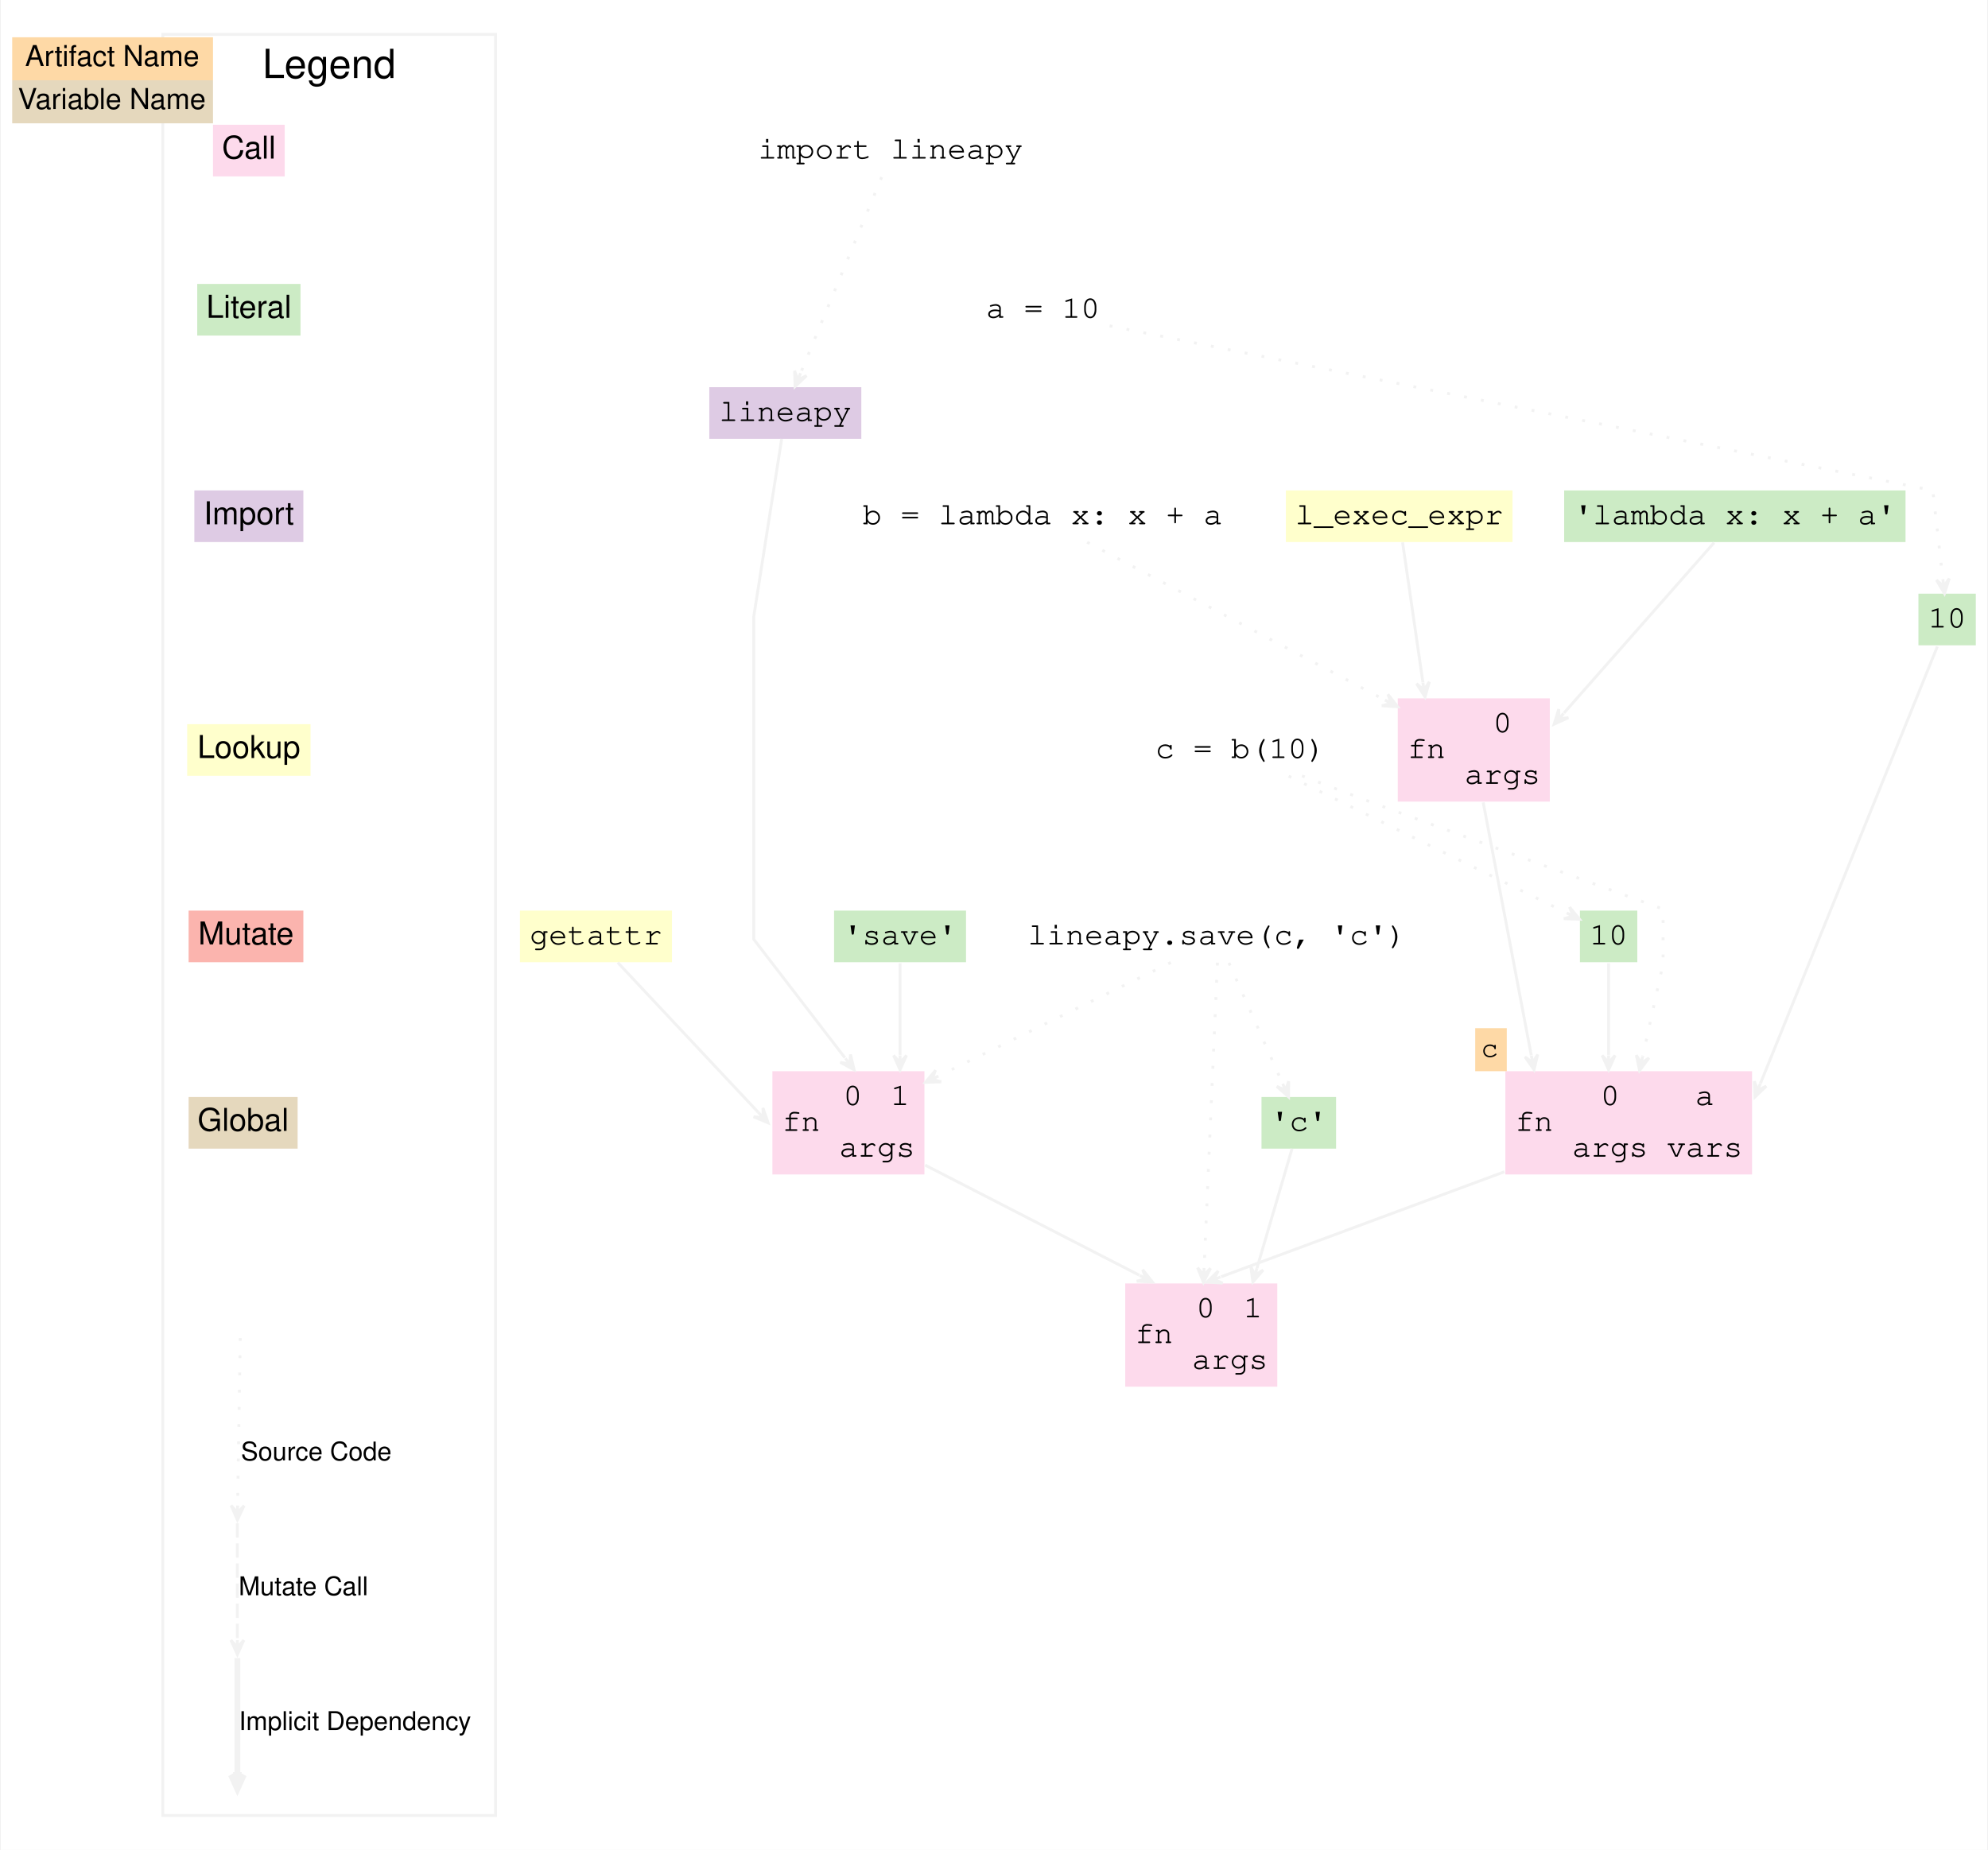
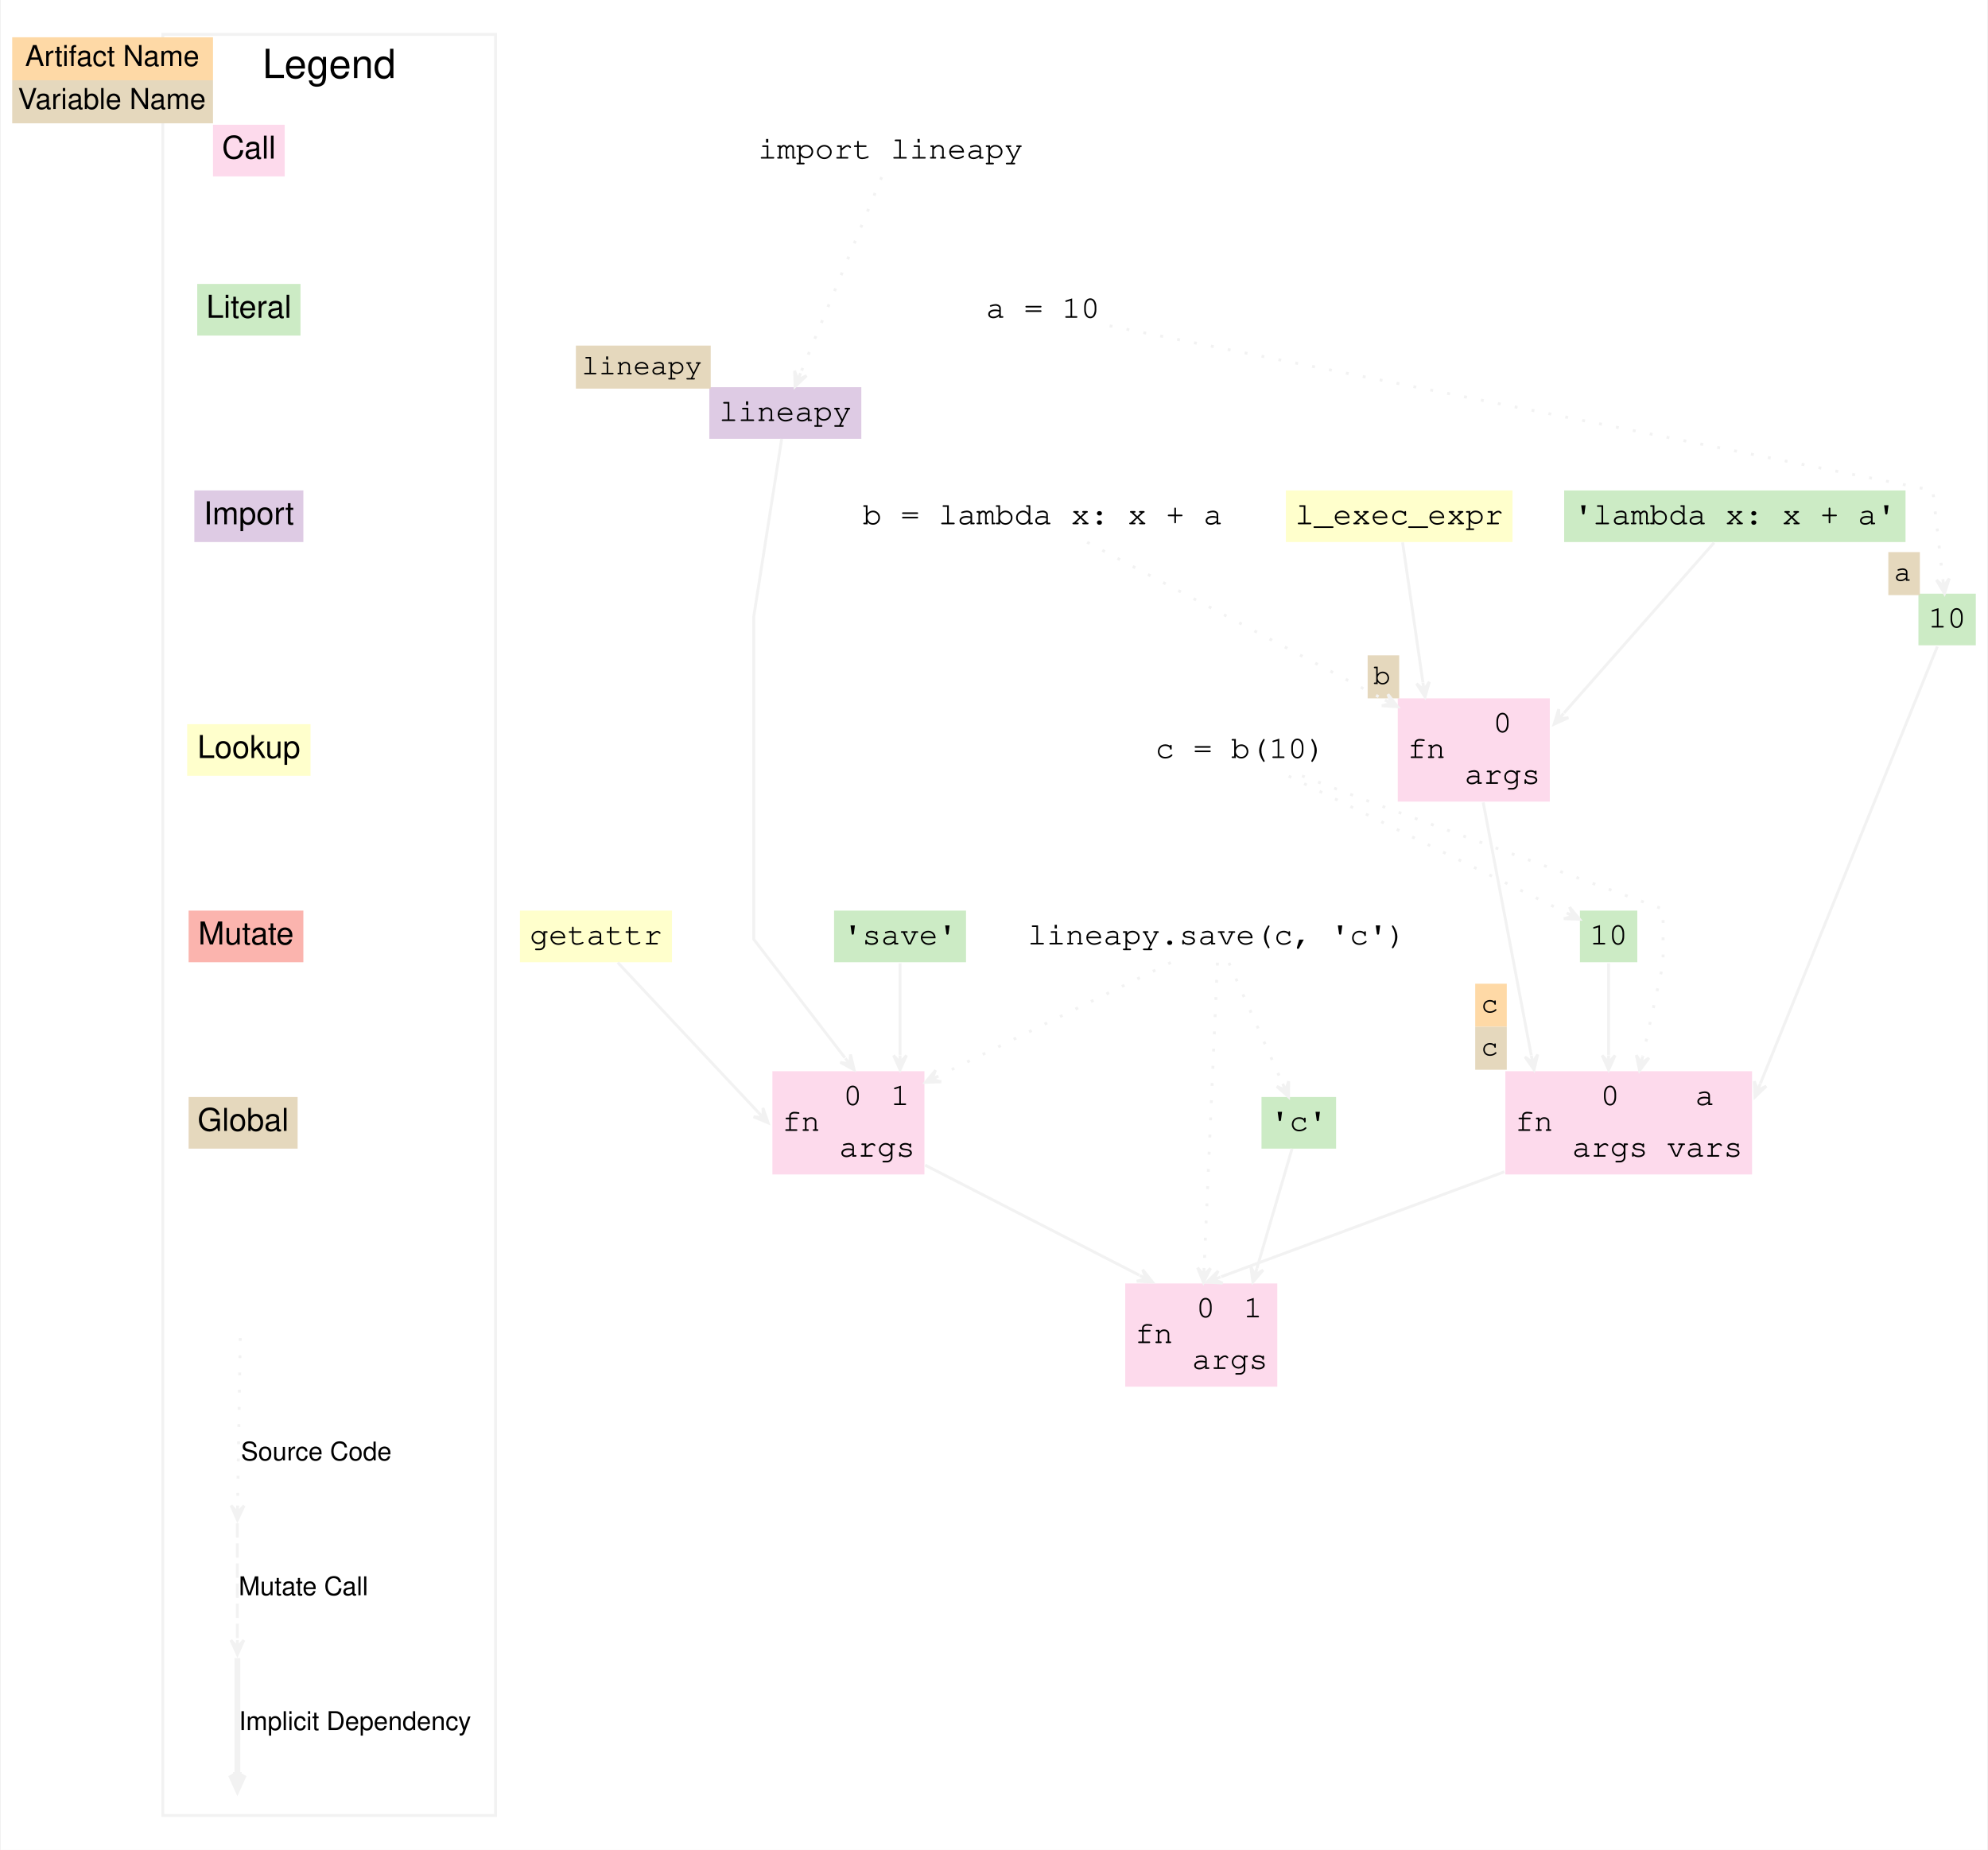
<svg xmlns="http://www.w3.org/2000/svg" width="693pt" height="645pt" viewBox="0 0 692.5 645">
  <g class="graph" transform="scale(1) translate(4 641)">
    <polygon points="-4 4 -4 -641 688.5 -641 688.5 4" fill="#fff" stroke="transparent" />
    <g class="cluster">
      <polygon points="52.5 -8 52.5 -629 168.5 -629 168.5 -8" fill="none" stroke="#f2f2f2" />
      <text x="110.5" y="-613.8" font-family="Helvetica,sans-Serif" font-size="14" text-anchor="middle">Legend</text>
    </g>
    <g class="node">
      <polygon points="70 -579.5 70 -597.5 95 -597.5 95 -579.5" fill="#fddaec" stroke="#f2f2f2" stroke-width="0" />
      <text x="82.5" y="-585.7" fill="#000000" font-family="Helvetica,sans-Serif" font-size="11" text-anchor="middle">Call</text>
      <polygon points="0 -613 0 -628 70 -628 70 -613" fill="#fed9a6" stroke="transparent" />
      <text x="4.5" y="-618" fill="#000000" font-family="Helvetica,sans-Serif" font-size="10">Artifact Name</text>
      <polygon points="0 -598 0 -613 70 -613 70 -598" fill="#e5d8bd" stroke="transparent" />
      <text x="2" y="-603" fill="#000000" font-family="Helvetica,sans-Serif" font-size="10">Variable Name</text>
      <polygon points="100.5 -542 64.5 -542 64.5 -524 100.5 -524" fill="#ccebc5" stroke="#f2f2f2" stroke-width="0" />
      <text x="82.5" y="-530.2" fill="#000000" font-family="Helvetica,sans-Serif" font-size="11" text-anchor="middle">Literal</text>
      <polygon points="101.5 -470 63.5 -470 63.5 -452 101.5 -452" fill="#decbe4" stroke="#f2f2f2" stroke-width="0" />
      <text x="82.5" y="-458.2" fill="#000000" font-family="Helvetica,sans-Serif" font-size="11" text-anchor="middle">Import</text>
      <polygon points="104 -388.5 61 -388.5 61 -370.5 104 -370.5" fill="#ffc" stroke="#f2f2f2" stroke-width="0" />
      <text x="82.5" y="-376.7" fill="#000000" font-family="Helvetica,sans-Serif" font-size="11" text-anchor="middle">Lookup</text>
      <polygon points="61.5 -305.5 61.5 -323.5 101.5 -323.5 101.5 -305.5" fill="#fbb4ae" stroke="#f2f2f2" stroke-width="0" />
      <text x="81.5" y="-311.7" fill="#000000" font-family="Helvetica,sans-Serif" font-size="11" text-anchor="middle">Mutate</text>
      <polygon points="99.5 -258.5 61.5 -258.5 61.5 -240.5 99.5 -240.5" fill="#e5d8bd" stroke="#f2f2f2" stroke-width="0" />
      <text x="80.5" y="-246.7" fill="#000000" font-family="Helvetica,sans-Serif" font-size="11" text-anchor="middle">Global</text>
    </g>
    <g class="edge">
      <path d="m79.5-174.45c-0.03 1.58-0.69 43.52-0.92 58.33" fill="none" stroke="#f2f2f2" stroke-dasharray="1,5" />
      <polygon points="78.5 -111.04 80.83 -116.01 78.54 -113.54 78.58 -116.04 78.58 -116.04 78.58 -116.04 78.54 -113.54 76.33 -116.08 78.5 -111.04" fill="#f2f2f2" stroke="#f2f2f2" />
      <text x="106" y="-131.8" font-family="Helvetica,sans-Serif" font-size="9" text-anchor="middle">Source Code</text>
      <path d="m78.5-109.87v40.47" fill="none" stroke="#f2f2f2" stroke-dasharray="5,2" />
      <polygon points="78.5 -64.12 80.75 -69.12 78.5 -66.62 78.5 -69.12 78.5 -69.12 78.5 -69.12 78.5 -66.62 76.25 -69.12 78.5 -64.12" fill="#f2f2f2" stroke="#f2f2f2" />
      <text x="101.5" y="-84.8" font-family="Helvetica,sans-Serif" font-size="9" text-anchor="middle">Mutate Call</text>
      <path d="m78.5-62.87v40.47" fill="none" stroke="#f2f2f2" stroke-width="2" />
      <polygon points="78.5 -17.12 80.75 -22.12 79 -19.62 79 -22.12 78.5 -22.12 78 -22.12 78 -19.62 76.25 -22.12 78.5 -17.12" fill="#f2f2f2" stroke="#f2f2f2" stroke-width="2" />
      <text x="119.5" y="-37.8" font-family="Helvetica,sans-Serif" font-size="9" text-anchor="middle">Implicit Dependency</text>
    </g>
    <g class="node">
      <polygon points="296 -506 243 -506 243 -488 296 -488" fill="#decbe4" stroke="#f2f2f2" stroke-width="0" />
      <text x="269.5" y="-494.2" fill="#000000" font-family="Courier,monospace" font-size="11" text-anchor="middle">lineapy</text>
+       <polygon points="196.5 -505.5 196.5 -520.5 243.5 -520.5 243.5 -505.5" fill="#e5d8bd" stroke="transparent" />
+       <text x="198.5" y="-510.5" fill="#000000" font-family="Courier,monospace" font-size="10">lineapy</text>
      <polygon points="265 -231.5 265 -267.5 318 -267.5 318 -231.5" fill="#fddaec" stroke="#f2f2f2" stroke-width="0" />
      <text x="275" y="-246.7" fill="#000000" font-family="Courier,monospace" font-size="11" text-anchor="middle">fn</text>
      <polyline points="285 -231.5 285 -267.5" fill="none" stroke="#f2f2f2" stroke-width="0" />
      <text x="293" y="-255.7" fill="#000000" font-family="Courier,monospace" font-size="11" text-anchor="middle">0</text>
      <polyline points="301 -249.5 301 -267.5" fill="none" stroke="#f2f2f2" stroke-width="0" />
      <text x="309.5" y="-255.7" fill="#000000" font-family="Courier,monospace" font-size="11" text-anchor="middle">1</text>
      <polyline points="285 -249.5 318 -249.5" fill="none" stroke="#f2f2f2" stroke-width="0" />
      <text x="301.5" y="-237.7" fill="#000000" font-family="Courier,monospace" font-size="11" text-anchor="middle">args</text>
    </g>
    <g class="edge" stroke="#f2f2f2">
      <path d="m268.24-487.97c-2.89 18.39-9.74 61.97-9.74 61.97v112.5s23.11 30.04 31.77 41.3" fill="none" />
      <polygon points="293.5 -268 292.23 -273.34 291.98 -269.98 290.45 -271.96 290.45 -271.96 290.45 -271.96 291.98 -269.98 288.67 -270.59 293.5 -268" fill="#f2f2f2" />
    </g>
    <g class="node">
      <polygon points="684.5 -434 664.5 -434 664.5 -416 684.5 -416" fill="#ccebc5" stroke="#f2f2f2" stroke-width="0" />
      <text x="674.5" y="-422.2" fill="#000000" font-family="Courier,monospace" font-size="11" text-anchor="middle">10</text>
+       <polygon points="654 -433.5 654 -448.5 665 -448.5 665 -433.5" fill="#e5d8bd" stroke="transparent" />
+       <text x="656" y="-438.5" fill="#000000" font-family="Courier,monospace" font-size="10">a</text>
      <polygon points="520.5 -231.5 520.5 -267.5 606.5 -267.5 606.5 -231.5" fill="#fddaec" stroke="#f2f2f2" stroke-width="0" />
      <text x="530.5" y="-246.7" fill="#000000" font-family="Courier,monospace" font-size="11" text-anchor="middle">fn</text>
      <polyline points="540.5 -231.5 540.5 -267.5" fill="none" stroke="#f2f2f2" stroke-width="0" />
      <text x="557" y="-255.7" fill="#000000" font-family="Courier,monospace" font-size="11" text-anchor="middle">0</text>
      <polyline points="540.5 -249.5 573.5 -249.5" fill="none" stroke="#f2f2f2" stroke-width="0" />
      <text x="557" y="-237.7" fill="#000000" font-family="Courier,monospace" font-size="11" text-anchor="middle">args</text>
      <polyline points="573.5 -231.5 573.5 -267.5" fill="none" stroke="#f2f2f2" stroke-width="0" />
      <text x="590" y="-255.7" fill="#000000" font-family="Courier,monospace" font-size="11" text-anchor="middle">a</text>
      <polyline points="573.5 -249.5 606.5 -249.5" fill="none" stroke="#f2f2f2" stroke-width="0" />
      <text x="590" y="-237.7" fill="#000000" font-family="Courier,monospace" font-size="11" text-anchor="middle">vars</text>
-       <polygon points="510 -267.5 510 -282.5 521 -282.5 521 -267.5" fill="#fed9a6" stroke="transparent" />
-       <text x="512" y="-272.5" fill="#000000" font-family="Courier,monospace" font-size="10">c</text>
+       <polygon points="510 -283 510 -298 521 -298 521 -283" fill="#fed9a6" stroke="transparent" />
+       <text x="512" y="-288" fill="#000000" font-family="Courier,monospace" font-size="10">c</text>
+       <polygon points="510 -268 510 -283 521 -283 521 -268" fill="#e5d8bd" stroke="transparent" />
+       <text x="512" y="-273" fill="#000000" font-family="Courier,monospace" font-size="10">c</text>
    </g>
    <g class="edge" stroke="#f2f2f2">
      <path d="m671.09-415.57c-12.06 29.78-52.39 129.39-61.67 152.33" fill="none" />
      <polygon points="607.5 -258.5 611.46 -262.29 608.44 -260.82 609.38 -263.13 609.38 -263.13 609.38 -263.13 608.44 -260.82 607.29 -263.98 607.5 -258.5" fill="#f2f2f2" />
    </g>
    <g class="node">
      <polygon points="523 -470 444 -470 444 -452 523 -452" fill="#ffc" stroke="#f2f2f2" stroke-width="0" />
      <text x="483.5" y="-458.2" fill="#000000" font-family="Courier,monospace" font-size="11" text-anchor="middle">l_exec_expr</text>
      <polygon points="483 -361.5 483 -397.5 536 -397.5 536 -361.5" fill="#fddaec" stroke="#f2f2f2" stroke-width="0" />
      <text x="493" y="-376.7" fill="#000000" font-family="Courier,monospace" font-size="11" text-anchor="middle">fn</text>
      <polyline points="503 -361.5 503 -397.5" fill="none" stroke="#f2f2f2" stroke-width="0" />
      <text x="519.5" y="-385.7" fill="#000000" font-family="Courier,monospace" font-size="11" text-anchor="middle">0</text>
      <polyline points="503 -379.5 536 -379.5" fill="none" stroke="#f2f2f2" stroke-width="0" />
      <text x="519.5" y="-367.7" fill="#000000" font-family="Courier,monospace" font-size="11" text-anchor="middle">args</text>
+       <polygon points="472.5 -397.5 472.5 -412.5 483.5 -412.5 483.5 -397.5" fill="#e5d8bd" stroke="transparent" />
+       <text x="474.5" y="-402.5" fill="#000000" font-family="Courier,monospace" font-size="10">b</text>
    </g>
    <g class="edge" stroke="#f2f2f2">
      <path d="m484.68-451.89c1.88 12.99 5.53 38.13 7.09 48.85" fill="none" />
      <polygon points="492.5 -398 494.01 -403.27 492.14 -400.47 491.78 -402.95 491.78 -402.95 491.78 -402.95 492.14 -400.47 489.55 -402.62 492.5 -398" fill="#f2f2f2" />
    </g>
    <g class="node">
      <polygon points="660 -470 541 -470 541 -452 660 -452" fill="#ccebc5" stroke="#f2f2f2" stroke-width="0" />
      <text x="600.5" y="-458.2" fill="#000000" font-family="Courier,monospace" font-size="11" text-anchor="middle">'lambda x: x + a'</text>
    </g>
    <g class="edge" stroke="#f2f2f2">
      <path d="m593.27-451.8c-13.57 15.41-42.41 48.13-52.33 59.4" fill="none" />
      <polygon points="537.5 -388.5 542.49 -390.76 539.15 -390.38 540.81 -392.25 540.81 -392.25 540.81 -392.25 539.15 -390.38 539.12 -393.74 537.5 -388.5" fill="#f2f2f2" />
      <path d="m512.78-361.23c4.89 25.73 13.83 72.78 16.76 88.19" fill="none" />
      <polygon points="530.5 -268 531.78 -273.33 530.03 -270.46 529.57 -272.91 529.57 -272.91 529.57 -272.91 530.03 -270.46 527.36 -272.49 530.5 -268" fill="#f2f2f2" />
    </g>
    <g class="node">
      <polygon points="566.5 -323.5 546.5 -323.5 546.5 -305.5 566.5 -305.5" fill="#ccebc5" stroke="#f2f2f2" stroke-width="0" />
      <text x="556.5" y="-311.7" fill="#000000" font-family="Courier,monospace" font-size="11" text-anchor="middle">10</text>
    </g>
    <g class="edge" stroke="#f2f2f2">
      <path d="m556.5-305.15v31.97" fill="none" />
      <polygon points="556.5 -268 558.75 -273 556.5 -270.5 556.5 -273 556.5 -273 556.5 -273 556.5 -270.5 554.25 -273 556.5 -268" fill="#f2f2f2" />
    </g>
    <g class="node">
      <polygon points="388 -157.5 388 -193.5 441 -193.5 441 -157.5" fill="#fddaec" stroke="#f2f2f2" stroke-width="0" />
      <text x="398" y="-172.7" fill="#000000" font-family="Courier,monospace" font-size="11" text-anchor="middle">fn</text>
      <polyline points="408 -157.5 408 -193.5" fill="none" stroke="#f2f2f2" stroke-width="0" />
      <text x="416" y="-181.7" fill="#000000" font-family="Courier,monospace" font-size="11" text-anchor="middle">0</text>
      <polyline points="424 -175.5 424 -193.5" fill="none" stroke="#f2f2f2" stroke-width="0" />
      <text x="432.5" y="-181.7" fill="#000000" font-family="Courier,monospace" font-size="11" text-anchor="middle">1</text>
      <polyline points="408 -175.5 441 -175.5" fill="none" stroke="#f2f2f2" stroke-width="0" />
      <text x="424.5" y="-163.7" fill="#000000" font-family="Courier,monospace" font-size="11" text-anchor="middle">args</text>
    </g>
    <g class="edge" stroke="#f2f2f2">
      <path d="m520.19-232.44c-35.91 13.31-83.45 30.94-98.74 36.6" fill="none" />
      <polygon points="416.5 -194 421.97 -193.63 418.84 -194.87 421.19 -195.74 421.19 -195.74 421.19 -195.74 418.84 -194.87 420.41 -197.85 416.5 -194" fill="#f2f2f2" />
    </g>
    <g class="node">
      <polygon points="461.5 -258.5 435.5 -258.5 435.5 -240.5 461.5 -240.5" fill="#ccebc5" stroke="#f2f2f2" stroke-width="0" />
      <text x="448.5" y="-246.7" fill="#000000" font-family="Courier,monospace" font-size="11" text-anchor="middle">'c'</text>
    </g>
    <g class="edge" stroke="#f2f2f2">
      <path d="m446.14-240.46c-3.37 11.49-9.47 32.25-12.22 41.63" fill="none" />
      <polygon points="432.5 -194 436.07 -198.16 433.2 -196.4 433.91 -198.8 433.91 -198.8 433.91 -198.8 433.2 -196.4 431.75 -199.43 432.5 -194" fill="#f2f2f2" />
    </g>
    <g class="node">
      <polygon points="230 -323.5 177 -323.5 177 -305.5 230 -305.5" fill="#ffc" stroke="#f2f2f2" stroke-width="0" />
      <text x="203.5" y="-311.7" fill="#000000" font-family="Courier,monospace" font-size="11" text-anchor="middle">getattr</text>
    </g>
    <g class="edge" stroke="#f2f2f2">
      <path d="m211.1-305.39c13.12 13.99 39.51 42.14 48.95 52.21" fill="none" />
      <polygon points="263.5 -249.5 261.72 -254.69 261.79 -251.32 260.08 -253.15 260.08 -253.15 260.08 -253.15 261.79 -251.32 258.44 -251.61 263.5 -249.5" fill="#f2f2f2" />
    </g>
    <g class="node">
      <polygon points="332.5 -323.5 286.5 -323.5 286.5 -305.5 332.5 -305.5" fill="#ccebc5" stroke="#f2f2f2" stroke-width="0" />
      <text x="309.5" y="-311.7" fill="#000000" font-family="Courier,monospace" font-size="11" text-anchor="middle">'save'</text>
    </g>
    <g class="edge" stroke="#f2f2f2">
      <path d="m309.5-305.15v31.97" fill="none" />
      <polygon points="309.5 -268 311.75 -273 309.5 -270.5 309.5 -273 309.5 -273 309.5 -273 309.5 -270.5 307.25 -273 309.5 -268" fill="#f2f2f2" />
      <path d="m318.25-234.75c25.51 13.12 61.88 31.82 74.63 38.37" fill="none" />
      <polygon points="397.5 -194 394.08 -198.29 395.28 -195.14 393.05 -196.29 393.05 -196.29 393.05 -196.29 395.28 -195.14 392.02 -194.29 397.5 -194" fill="#f2f2f2" />
    </g>
    <g class="node">
      <polygon points="356 -597.5 257 -597.5 257 -579.5 356 -579.5" fill="none" stroke="#000" stroke-width="0" />
      <text x="260" y="-585.7" fill="#000000" font-family="Courier,monospace" font-size="11">import lineapy</text>
    </g>
    <g class="edge" stroke="#f2f2f2">
      <path d="m303.09-579.24c-6.45 15.58-20.44 49.44-28.18 68.15" fill="none" stroke-dasharray="1,5" />
      <polygon points="272.91 -506.24 276.9 -510 273.86 -508.55 274.82 -510.86 274.82 -510.86 274.82 -510.86 273.86 -508.55 272.74 -511.72 272.91 -506.24" fill="#f2f2f2" />
    </g>
    <g class="node">
      <polygon points="382.5 -542 336.5 -542 336.5 -524 382.5 -524" fill="none" stroke="#000" stroke-width="0" />
      <text x="339.5" y="-530.2" fill="#000000" font-family="Courier,monospace" font-size="11">a = 10</text>
    </g>
    <g class="edge" stroke="#f2f2f2">
      <path d="m382.55-527.39c71.84 14.37 286.95 57.39 286.95 57.39s2.02 17.78 3.49 30.74" fill="none" stroke-dasharray="1,5" />
      <polygon points="673.58 -434.07 675.25 -439.29 673.3 -436.55 673.02 -439.04 673.02 -439.04 673.02 -439.04 673.3 -436.55 670.78 -438.78 673.58 -434.07" fill="#f2f2f2" />
    </g>
    <g class="node">
      <polygon points="425.5 -470 293.5 -470 293.5 -452 425.5 -452" fill="none" stroke="#000" stroke-width="0" />
      <text x="296.5" y="-458.2" fill="#000000" font-family="Courier,monospace" font-size="11">b = lambda x: x + a</text>
    </g>
    <g class="edge" stroke="#f2f2f2">
      <path d="m374.71-451.94c24.21 12.83 72 38.16 103.67 54.95" fill="none" stroke-dasharray="1,5" />
      <polygon points="482.94 -394.58 479.57 -398.91 480.73 -395.75 478.52 -396.92 478.52 -396.92 478.52 -396.92 480.73 -395.75 477.46 -394.93 482.94 -394.58" fill="#f2f2f2" />
    </g>
    <g class="node">
      <polygon points="461.5 -388.5 395.5 -388.5 395.5 -370.5 461.5 -370.5" fill="none" stroke="#000" stroke-width="0" />
      <text x="398.5" y="-376.7" fill="#000000" font-family="Courier,monospace" font-size="11">c = b(10)</text>
    </g>
    <g class="edge" stroke="#f2f2f2">
      <path d="m444.97-370.39c25.09 12.35 72.5 35.68 96.62 47.55" fill="none" stroke-dasharray="1,5" />
      <polygon points="546.37 -320.49 542.88 -324.71 544.13 -321.59 541.89 -322.69 541.89 -322.69 541.89 -322.69 544.13 -321.59 540.89 -320.67 546.37 -320.49" fill="#f2f2f2" />
      <path d="m449.62-370.47c12.09 4.6 24.88 9.47 24.88 9.47l101 37v19s-3.78 17.18-7.1 32.25" fill="none" stroke-dasharray="1,5" />
      <polygon points="567.3 -267.74 570.57 -272.14 567.83 -270.19 568.37 -272.63 568.37 -272.63 568.37 -272.63 567.83 -270.19 566.17 -273.11 567.3 -267.74" fill="#f2f2f2" />
    </g>
    <g class="node">
      <polygon points="490 -323.5 351 -323.5 351 -305.5 490 -305.5" fill="none" stroke="#000" stroke-width="0" />
      <text x="354" y="-311.7" fill="#000000" font-family="Courier,monospace" font-size="11">lineapy.save(c, 'c')</text>
    </g>
    <g class="edge" stroke="#f2f2f2">
      <path d="m424.16-305.26c4.76 10.71 13.14 29.55 18.71 42.09" fill="none" stroke-dasharray="1,5" />
      <polygon points="444.93 -258.54 444.95 -264.02 443.91 -260.82 442.9 -263.11 442.9 -263.11 442.9 -263.11 443.91 -260.82 440.84 -262.19 444.93 -258.54" fill="#f2f2f2" />
      <path d="m403.9-305.39c-20.37 9.95-55.35 27.03-80.88 39.5" fill="none" stroke-dasharray="1,5" />
      <polygon points="318.36 -263.62 323.84 -263.79 320.61 -264.72 322.86 -265.81 322.86 -265.81 322.86 -265.81 320.61 -264.72 321.87 -267.83 318.36 -263.62" fill="#f2f2f2" />
      <path d="m420.14-305.34c-0.9 20.58-3.29 75.19-4.65 106.31" fill="none" stroke-dasharray="1,5" />
      <polygon points="415.26 -193.88 417.73 -198.78 415.37 -196.38 415.48 -198.88 415.48 -198.88 415.48 -198.88 415.37 -196.38 413.23 -198.98 415.26 -193.88" fill="#f2f2f2" />
    </g>
  </g>
</svg>
